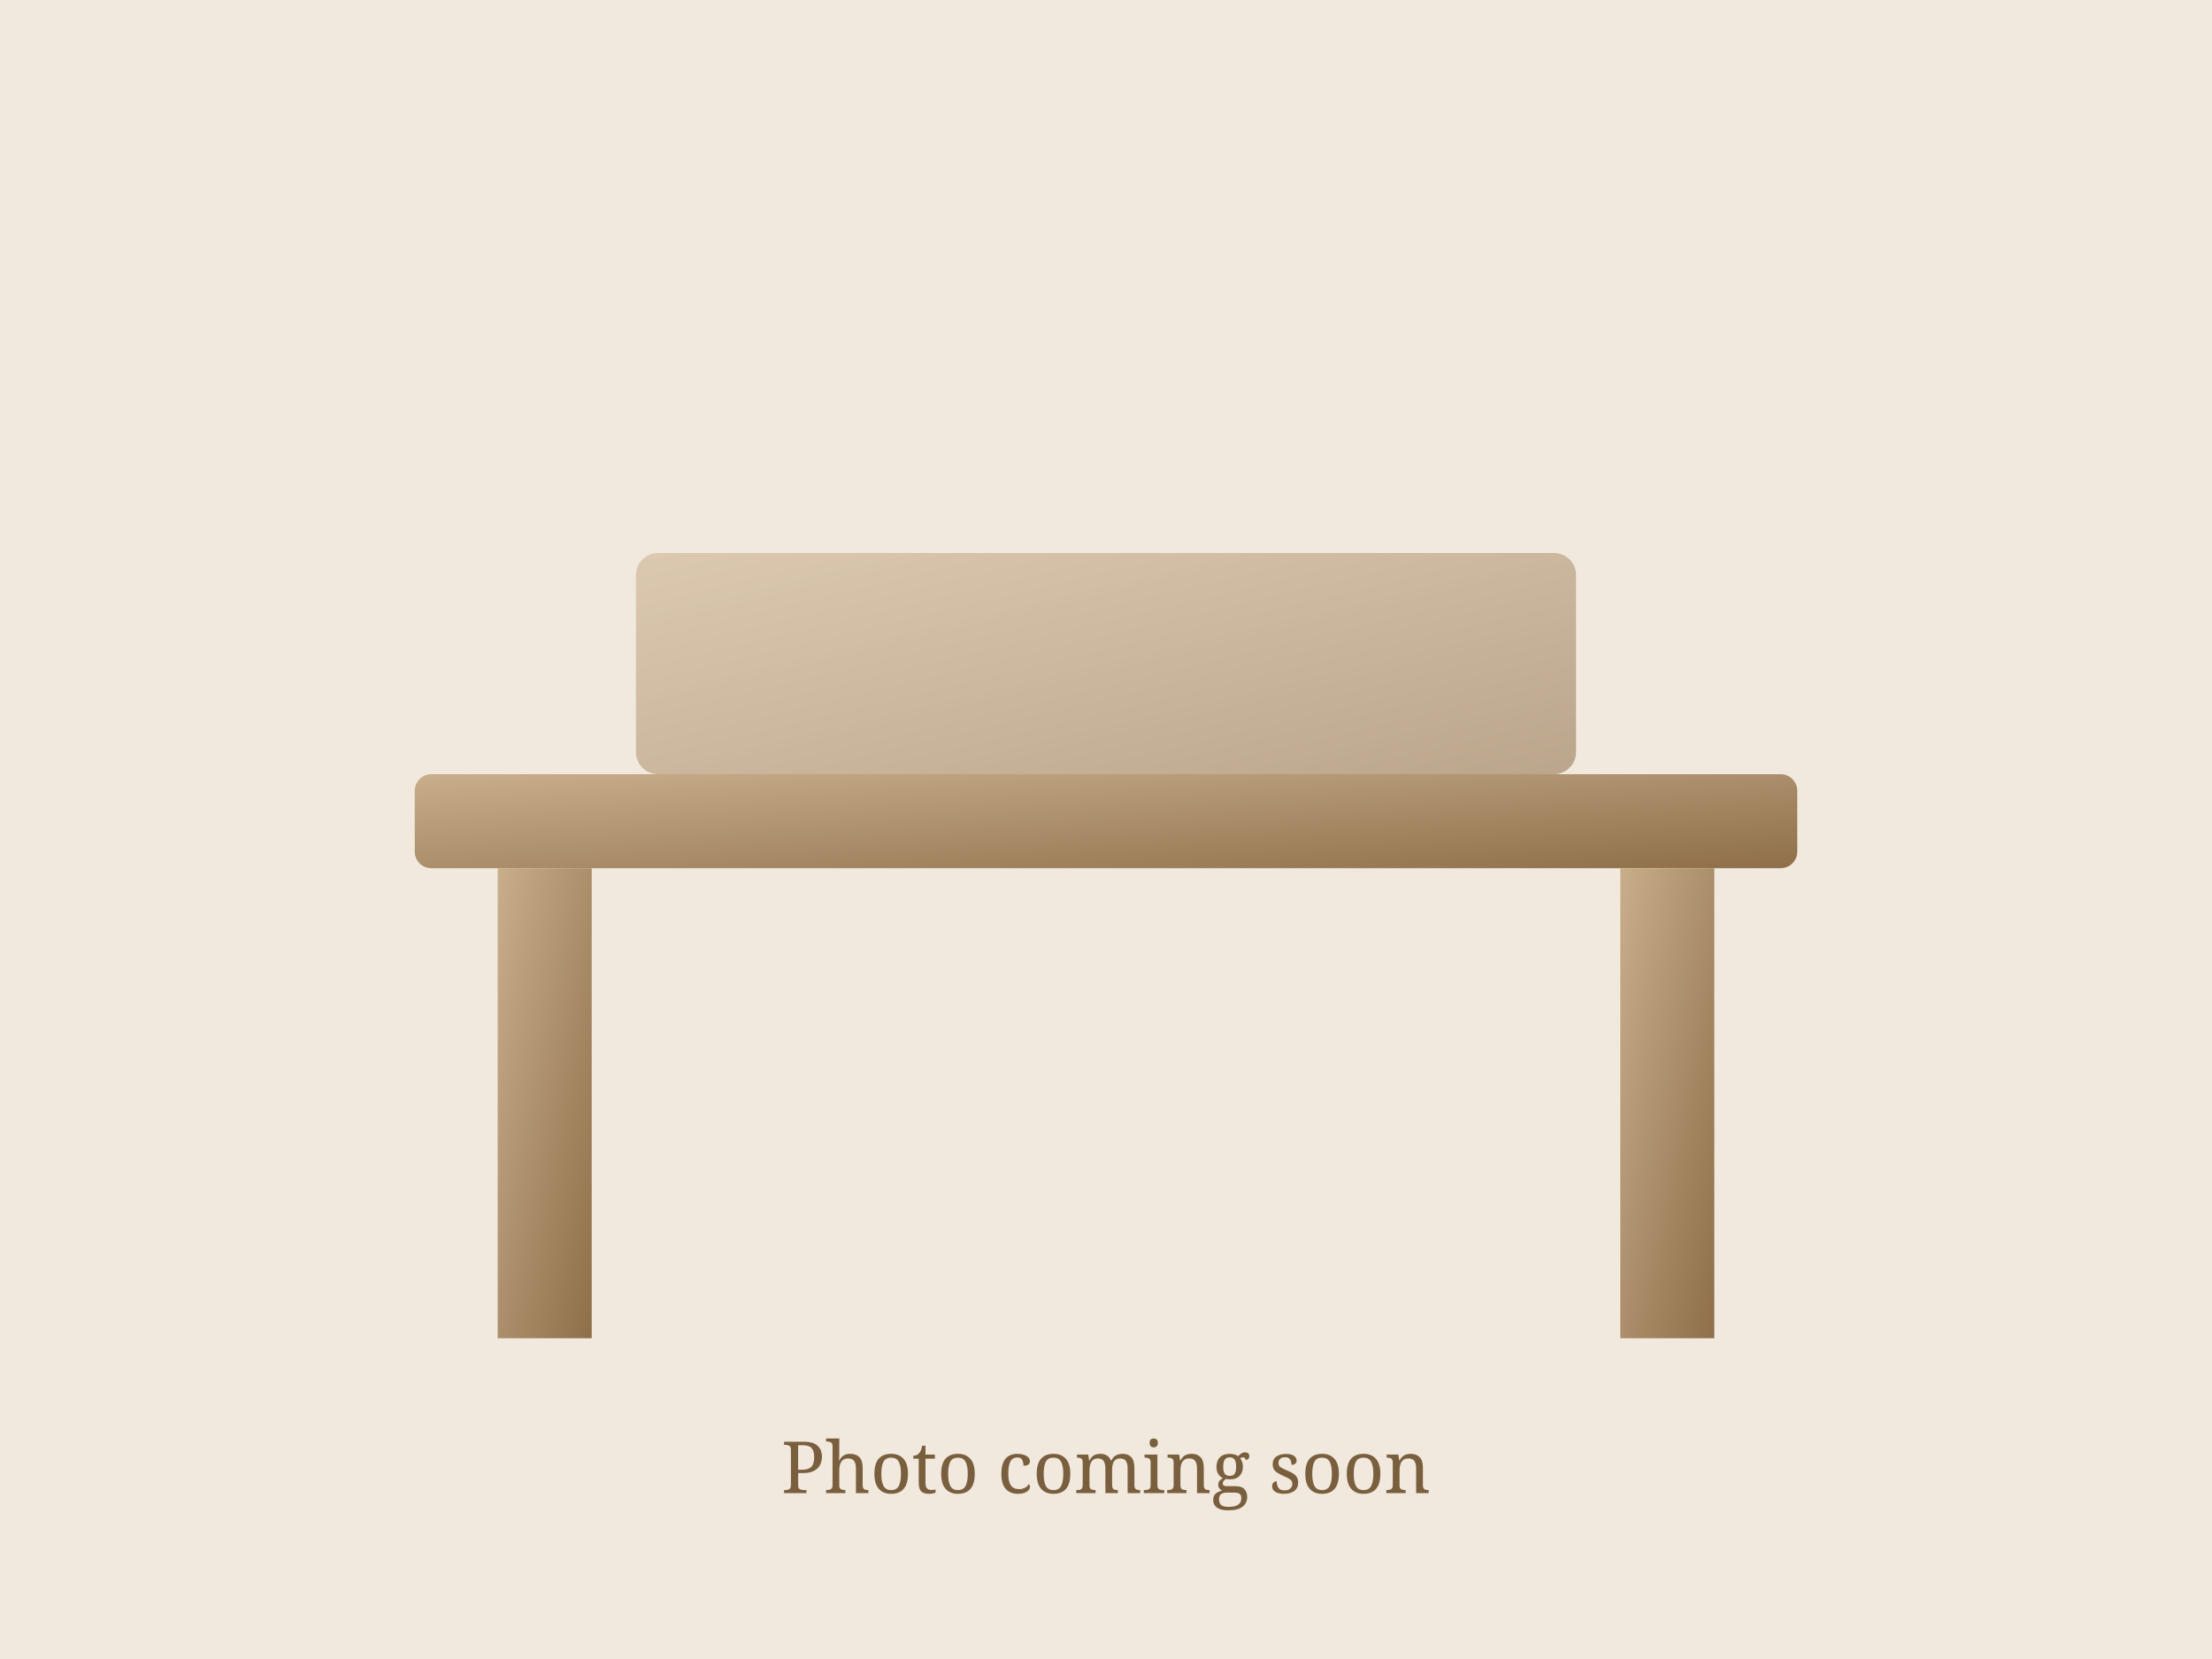
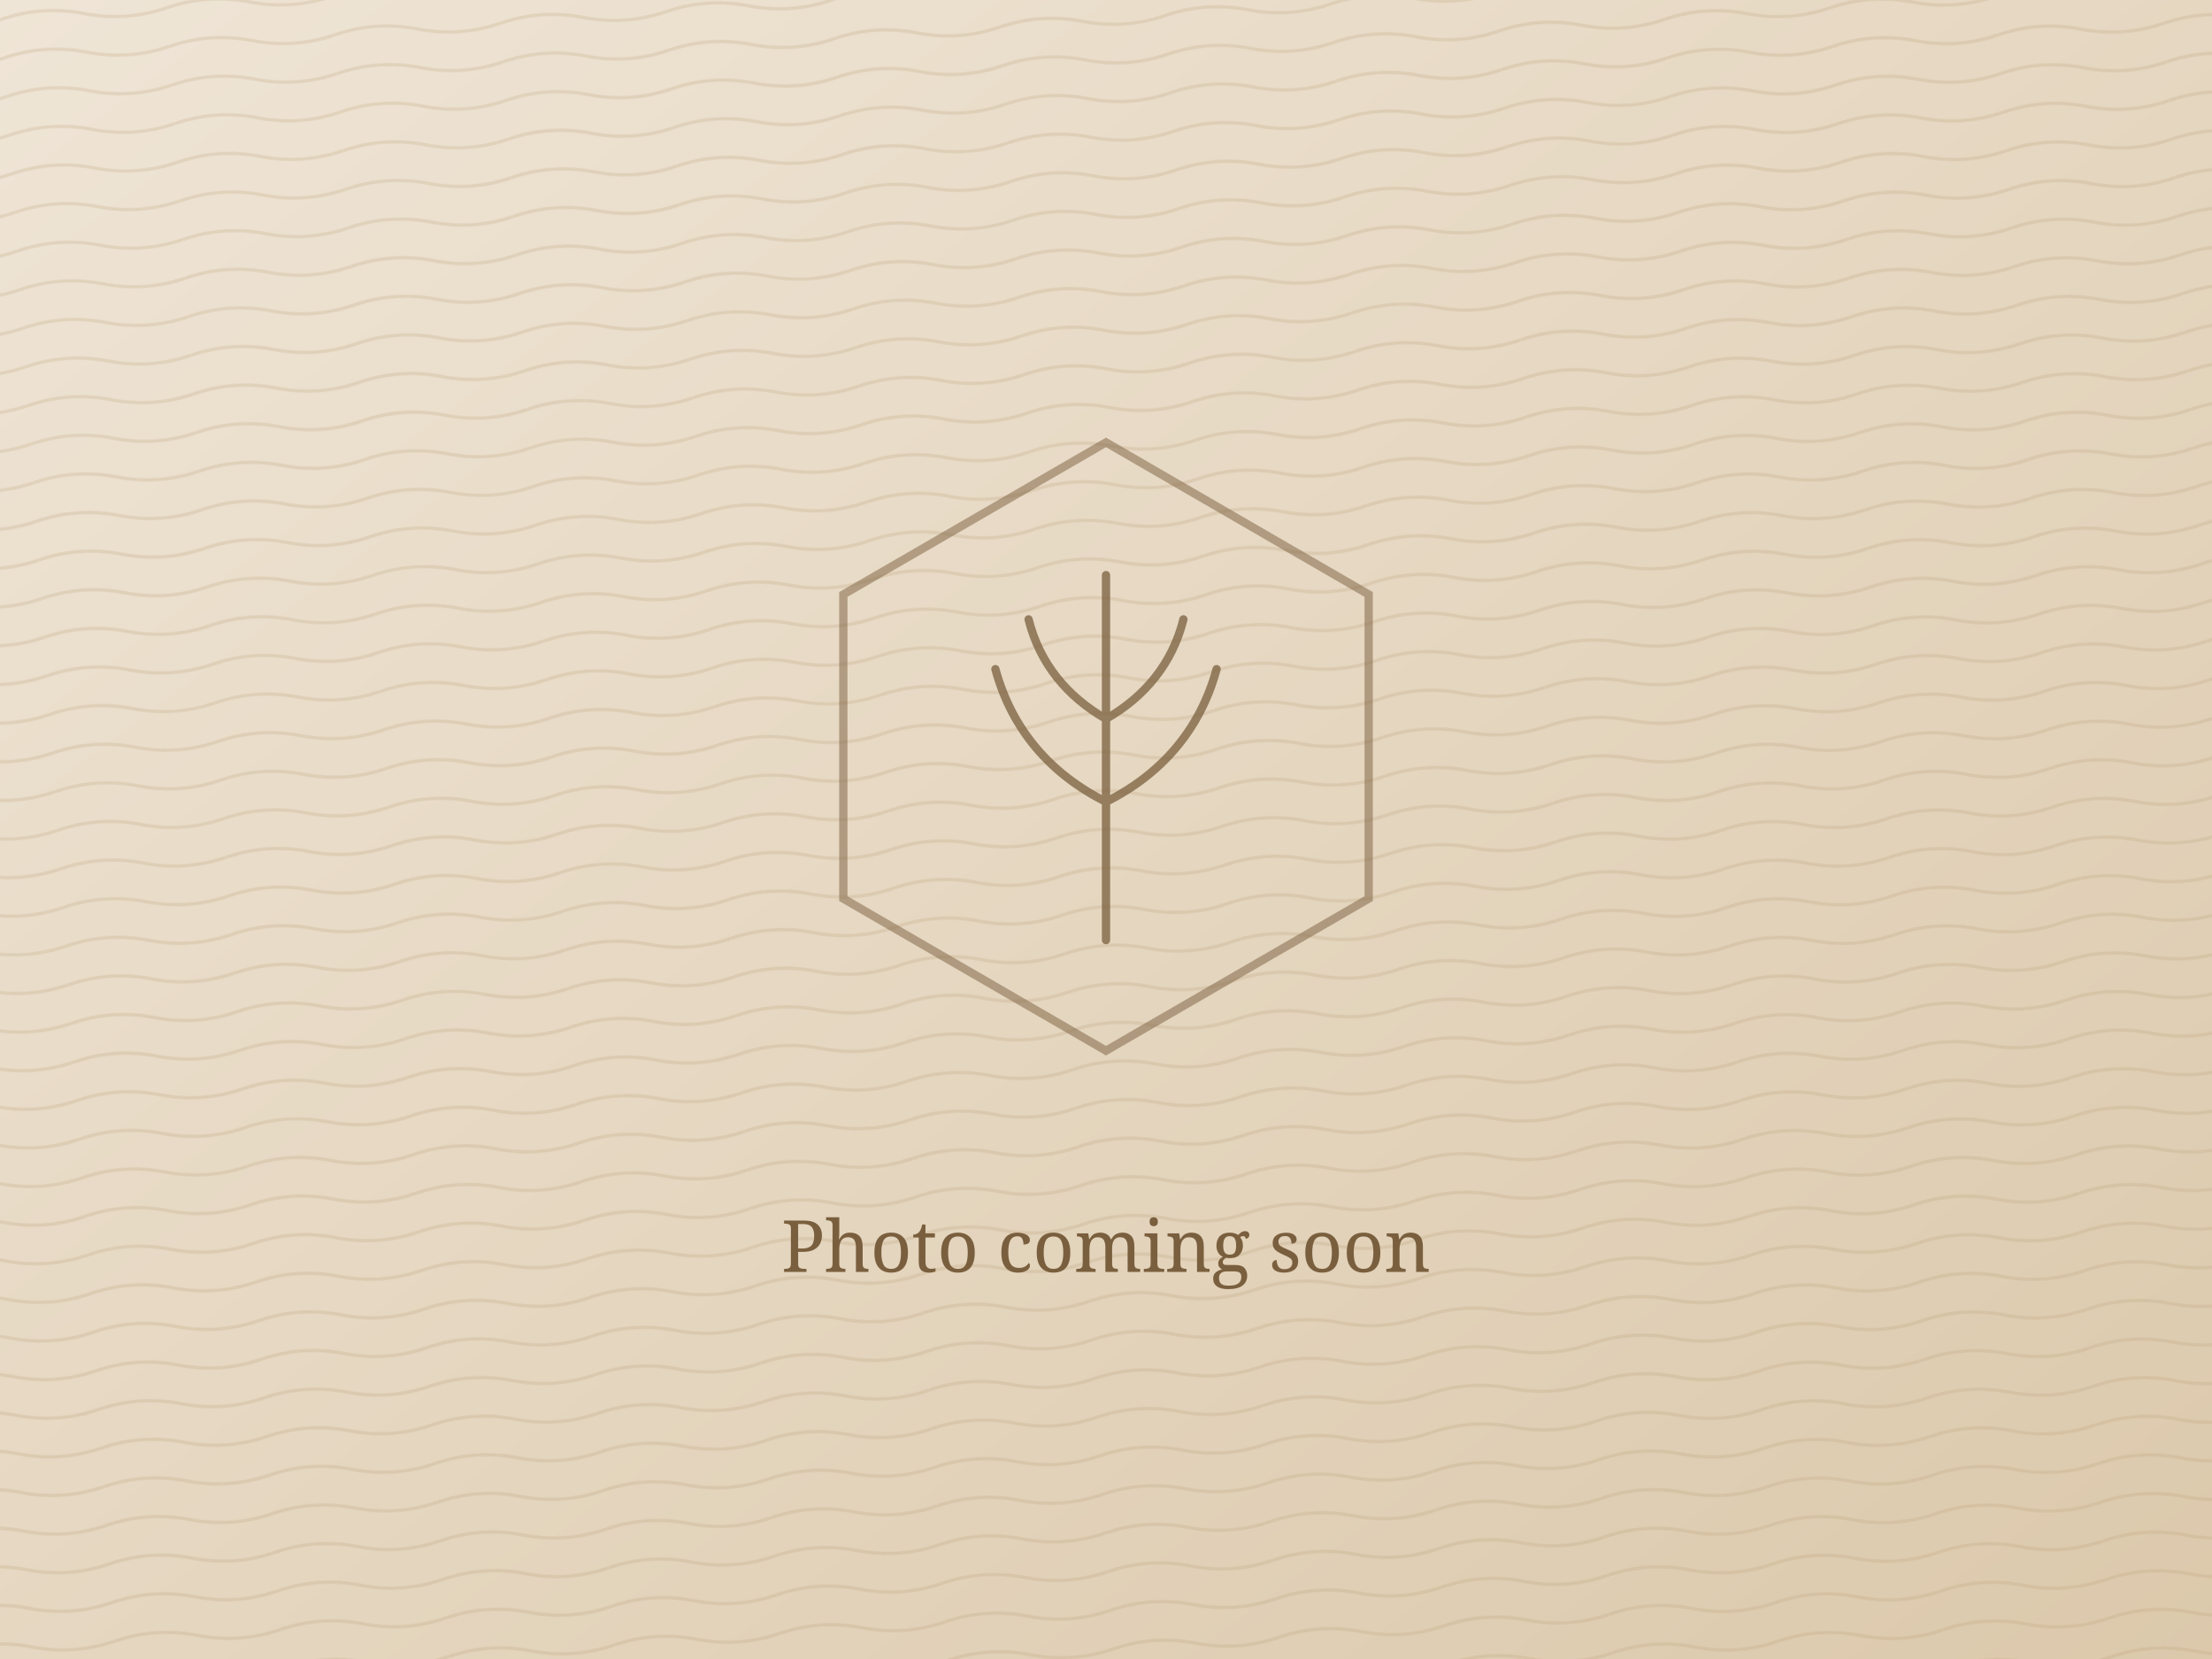
<svg xmlns="http://www.w3.org/2000/svg" viewBox="0 0 800 600" role="img" aria-label="Product photo coming soon">
  <defs>
-     <linearGradient id="w" x1="0" x2="1" y1="0" y2="1">
-       <stop offset="0" stop-color="#C9AE8A" />
-       <stop offset="1" stop-color="#8E6F4A" />
+     <linearGradient id="bg" x1="0" x2="1" y1="0" y2="1">
+       <stop offset="0" stop-color="#EFE5D6" />
+       <stop offset="1" stop-color="#DCC9AC" />
    </linearGradient>
+     <pattern id="grain" width="60" height="14" patternUnits="userSpaceOnUse" patternTransform="rotate(-4)">
+       <path d="M0 7 Q15 3 30 7 T60 7" fill="none" stroke="#B89A72" stroke-opacity=".22" stroke-width="1.2" />
+     </pattern>
  </defs>
-   <rect width="800" height="600" fill="#F1E9DD" />
-   <g fill="url(#w)">
-     <rect x="150" y="280" width="500" height="34" rx="6" />
-     <rect x="180" y="314" width="34" height="170" />
-     <rect x="586" y="314" width="34" height="170" />
-     <rect x="230" y="200" width="340" height="80" rx="8" opacity=".55" />
+   <rect width="800" height="600" fill="url(#bg)" />
+   <rect width="800" height="600" fill="url(#grain)" />
+   <g transform="translate(400 270)" fill="none" stroke="#7A5F3E" stroke-opacity=".75" stroke-width="3" stroke-linecap="round">
+     <path d="M0 70V-10M0 20c-20-10-34-26-40-48M0 20c20-10 34-26 40-48M0-10c-14-8-24-20-28-36M0-10c14-8 24-20 28-36M0-10V-62" />
+     <polygon points="0,-110 95,-55 95,55 0,110 -95,55 -95,-55" stroke-opacity=".5" />
  </g>
-   <text x="400" y="540" text-anchor="middle" font-family="Georgia,serif" font-size="26" fill="#7A5F3E">Photo coming soon</text>
+   <text x="400" y="460" text-anchor="middle" font-family="Georgia,serif" font-size="26" fill="#7A5F3E">Photo coming soon</text>
</svg>
